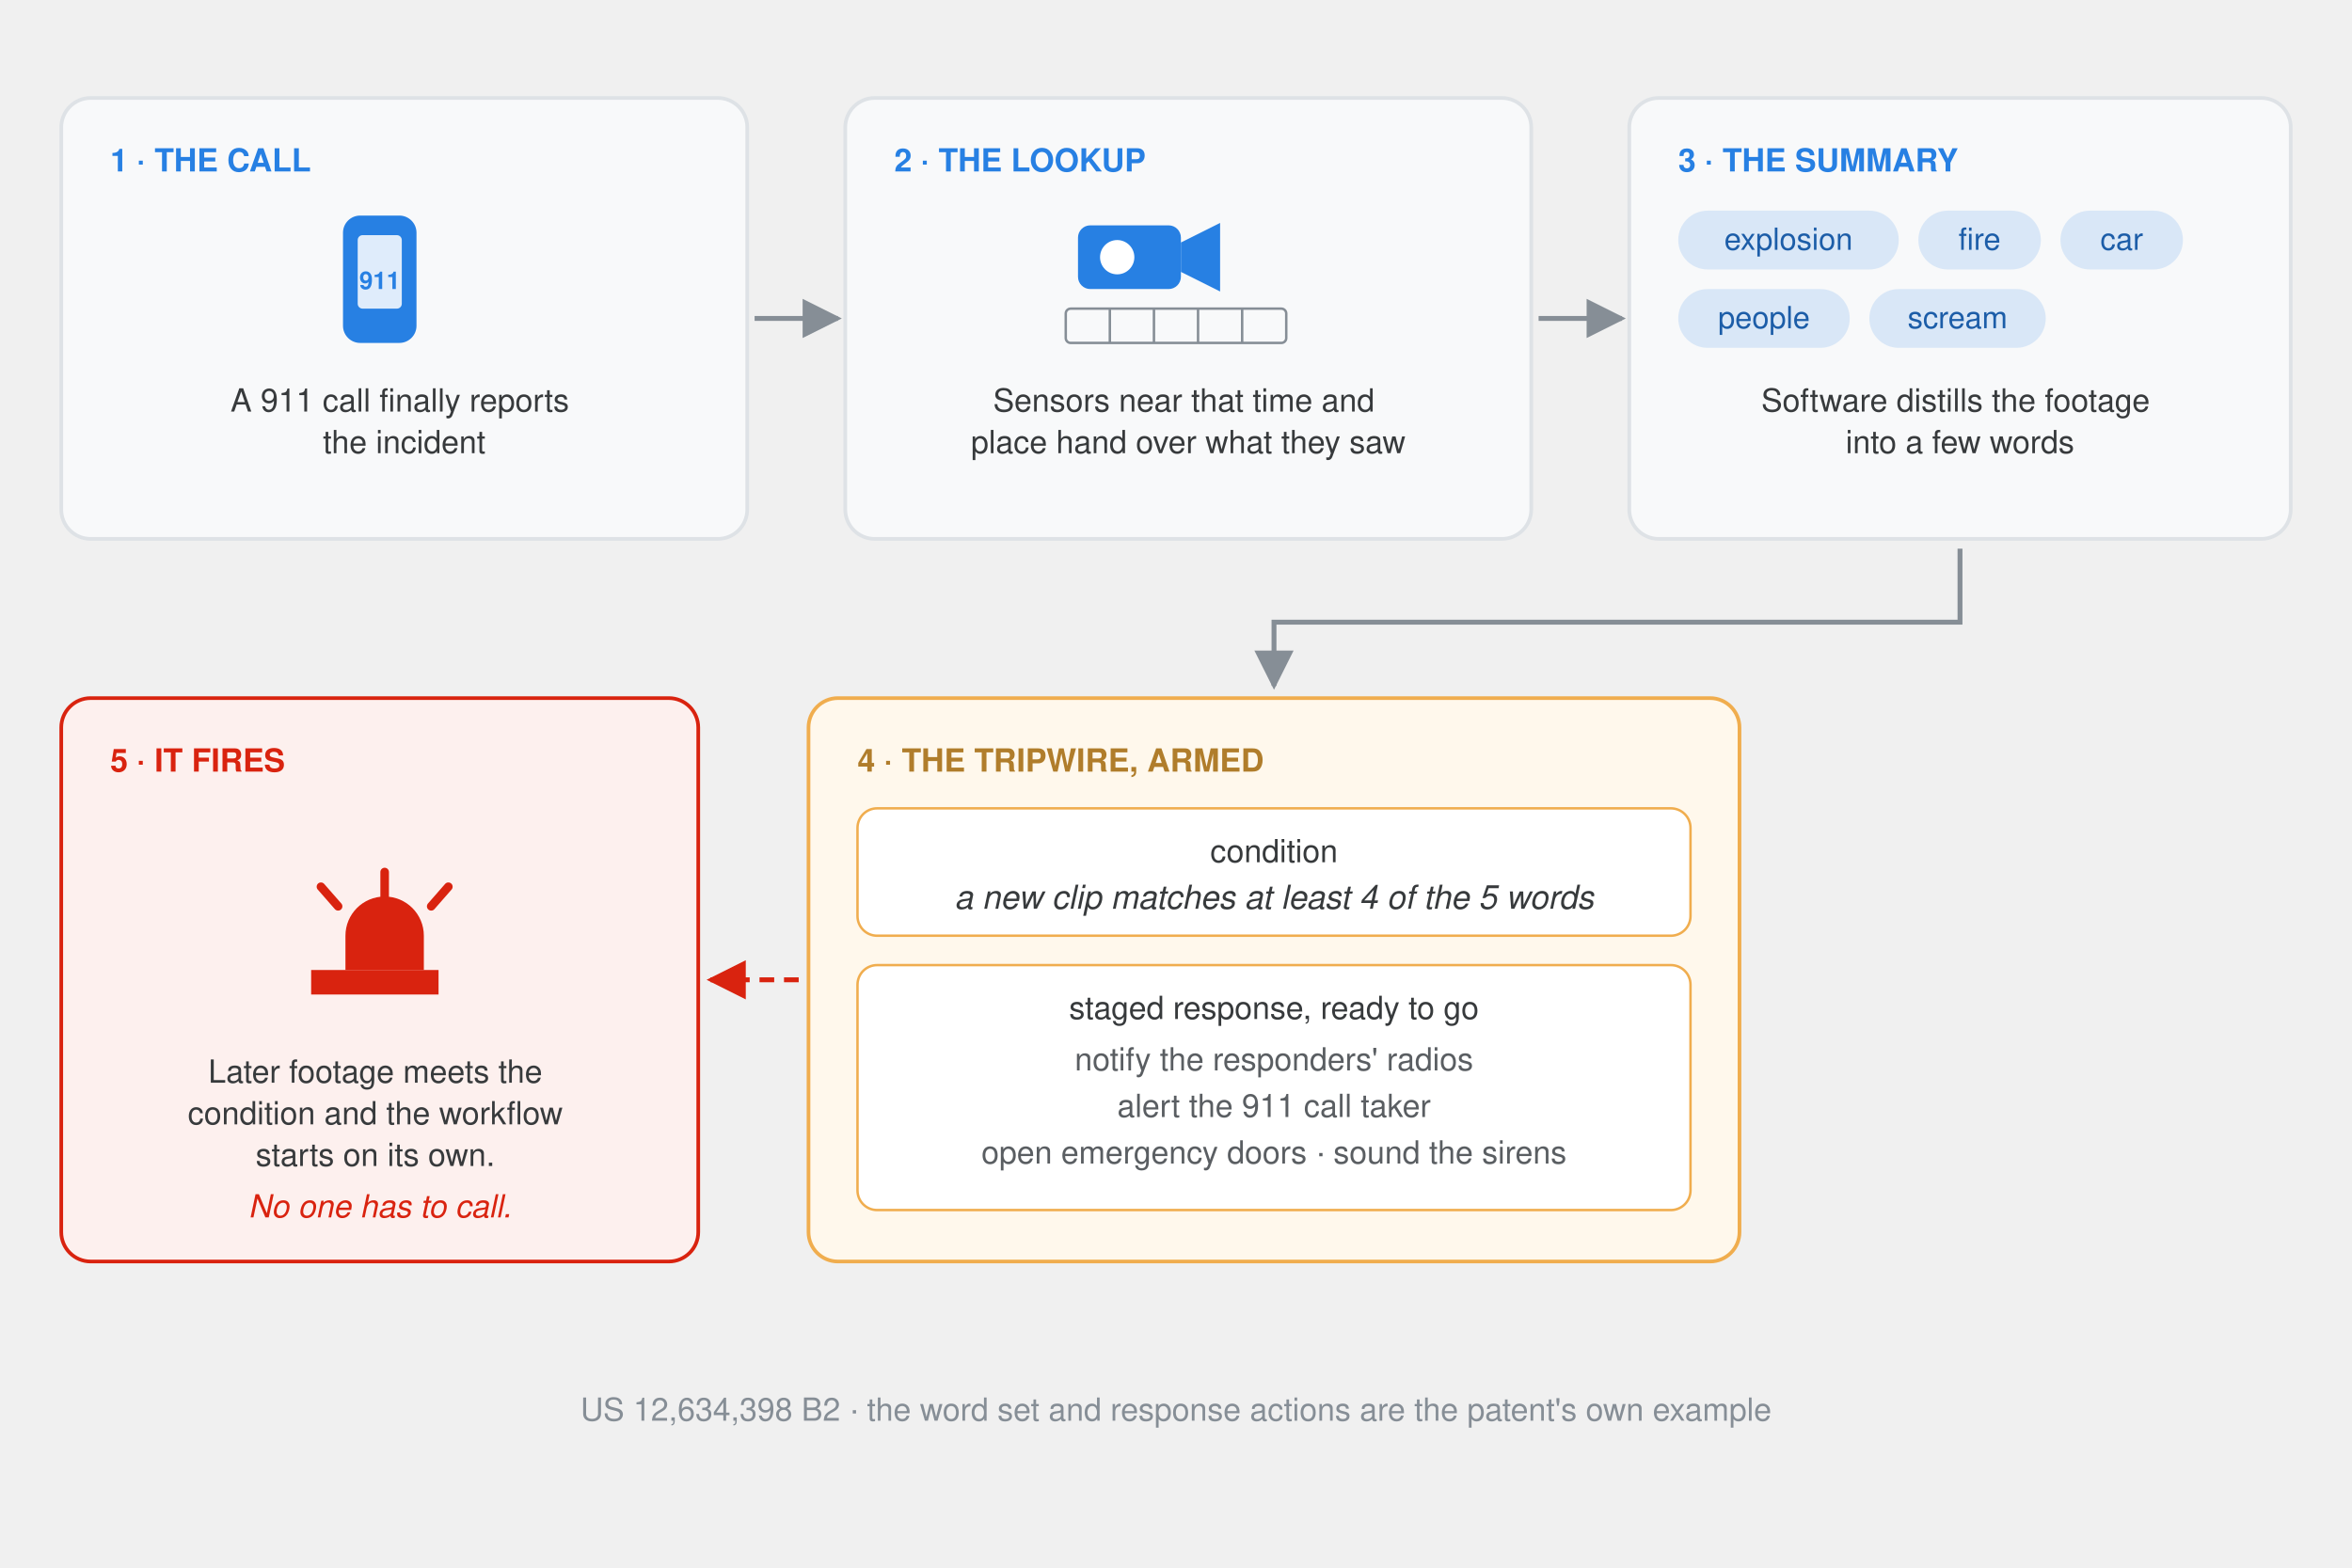
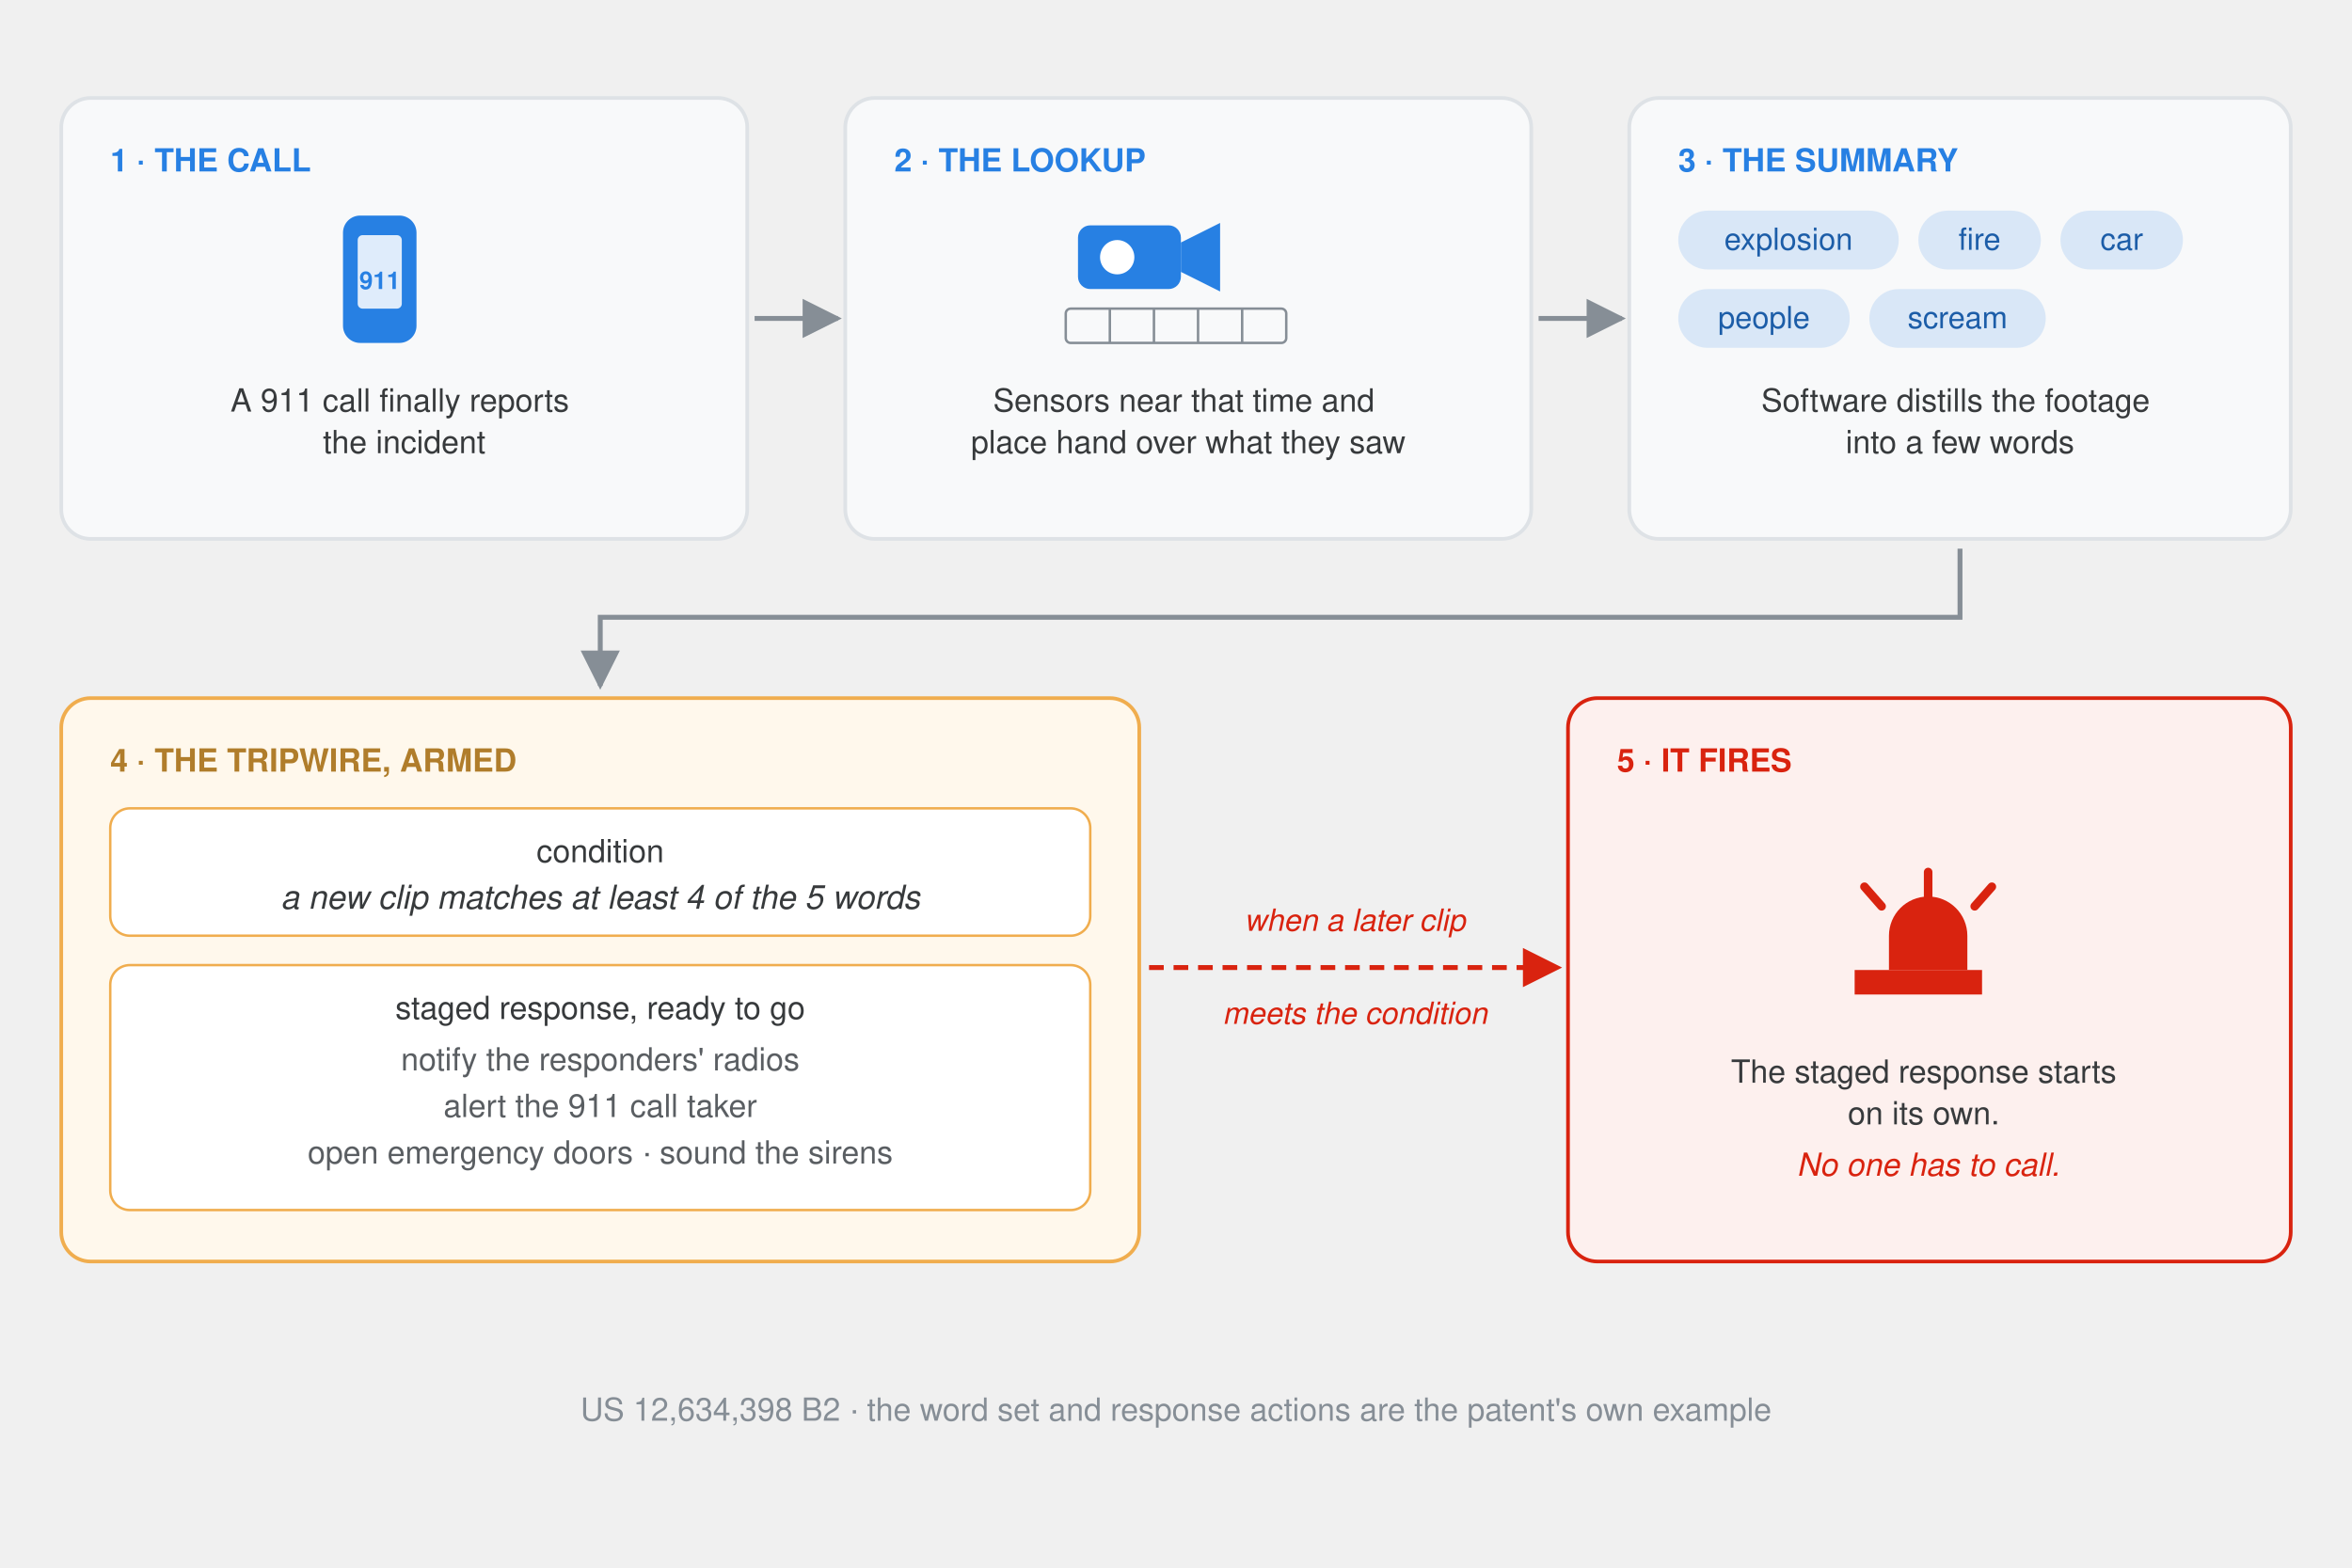
<svg xmlns="http://www.w3.org/2000/svg" viewBox="0 0 960 640" font-family="Helvetica, Arial, sans-serif">
  <defs>
    <marker id="arrow" viewBox="0 0 10 10" refX="9" refY="5" markerWidth="8" markerHeight="8" orient="auto-start-reverse">
      <path d="M 0 0 L 10 5 L 0 10 z" fill="#868e96" />
    </marker>
    <marker id="arrowRed" viewBox="0 0 10 10" refX="9" refY="5" markerWidth="8" markerHeight="8" orient="auto-start-reverse">
      <path d="M 0 0 L 10 5 L 0 10 z" fill="#d9230f" />
    </marker>
  </defs>
  <g>
    <rect x="25" y="40" width="280" height="180" rx="12" fill="#f8f9fa" stroke="#dee2e6" stroke-width="1.5" />
    <text x="45" y="70" font-size="13" font-weight="bold" fill="#2780e3">1 · THE CALL</text>
    <rect x="140" y="88" width="30" height="52" rx="7" fill="#2780e3" />
    <rect x="146" y="96" width="18" height="30" rx="2" fill="#ffffff" opacity="0.85" />
    <text x="155" y="118" text-anchor="middle" font-size="10" font-weight="bold" fill="#2780e3">911</text>
    <text x="165" y="168" text-anchor="middle" font-size="13" fill="#373a3c">
      <tspan x="165" dy="0">A 911 call finally reports</tspan>
      <tspan x="165" dy="17">the incident</tspan>
    </text>
  </g>
  <line x1="308" y1="130" x2="342" y2="130" stroke="#868e96" stroke-width="2" marker-end="url(#arrow)" />
  <g>
    <rect x="345" y="40" width="280" height="180" rx="12" fill="#f8f9fa" stroke="#dee2e6" stroke-width="1.5" />
    <text x="365" y="70" font-size="13" font-weight="bold" fill="#2780e3">2 · THE LOOKUP</text>
    <rect x="440" y="92" width="42" height="26" rx="5" fill="#2780e3" />
    <path d="M482 99 l16 -8 v28 l-16 -8 z" fill="#2780e3" />
    <circle cx="456" cy="105" r="7" fill="#ffffff" />
    <rect x="435" y="126" width="90" height="14" rx="2" fill="none" stroke="#868e96" />
    <line x1="453" y1="126" x2="453" y2="140" stroke="#868e96" />
    <line x1="471" y1="126" x2="471" y2="140" stroke="#868e96" />
    <line x1="489" y1="126" x2="489" y2="140" stroke="#868e96" />
    <line x1="507" y1="126" x2="507" y2="140" stroke="#868e96" />
    <text x="485" y="168" text-anchor="middle" font-size="13" fill="#373a3c">
      <tspan x="485" dy="0">Sensors near that time and</tspan>
      <tspan x="485" dy="17">place hand over what they saw</tspan>
    </text>
  </g>
  <line x1="628" y1="130" x2="662" y2="130" stroke="#868e96" stroke-width="2" marker-end="url(#arrow)" />
  <g>
    <rect x="665" y="40" width="270" height="180" rx="12" fill="#f8f9fa" stroke="#dee2e6" stroke-width="1.5" />
    <text x="685" y="70" font-size="13" font-weight="bold" fill="#2780e3">3 · THE SUMMARY</text>
    <rect x="685" y="86" width="90" height="24" rx="12" fill="#2780e3" opacity="0.15" />
    <text x="730" y="102" text-anchor="middle" font-size="12.5" fill="#1c5da8">explosion</text>
    <rect x="783" y="86" width="50" height="24" rx="12" fill="#2780e3" opacity="0.15" />
    <text x="808" y="102" text-anchor="middle" font-size="12.5" fill="#1c5da8">fire</text>
    <rect x="841" y="86" width="50" height="24" rx="12" fill="#2780e3" opacity="0.15" />
    <text x="866" y="102" text-anchor="middle" font-size="12.5" fill="#1c5da8">car</text>
    <rect x="685" y="118" width="70" height="24" rx="12" fill="#2780e3" opacity="0.15" />
    <text x="720" y="134" text-anchor="middle" font-size="12.5" fill="#1c5da8">people</text>
    <rect x="763" y="118" width="72" height="24" rx="12" fill="#2780e3" opacity="0.15" />
    <text x="799" y="134" text-anchor="middle" font-size="12.5" fill="#1c5da8">scream</text>
    <text x="800" y="168" text-anchor="middle" font-size="13" fill="#373a3c">
      <tspan x="800" dy="0">Software distills the footage</tspan>
      <tspan x="800" dy="17">into a few words</tspan>
    </text>
  </g>
-   <path d="M 800 224 v 30 h -280 v 26" fill="none" stroke="#868e96" stroke-width="2" marker-end="url(#arrow)" />
+   <path d="M 800 224 v 28 H 245 v 28" fill="none" stroke="#868e96" stroke-width="2" marker-end="url(#arrow)" />
  <g>
-     <rect x="330" y="285" width="380" height="230" rx="12" fill="#fff8ec" stroke="#f0ad4e" stroke-width="1.5" />
-     <text x="350" y="315" font-size="13" font-weight="bold" fill="#b07d2b">4 · THE TRIPWIRE, ARMED</text>
-     <rect x="350" y="330" width="340" height="52" rx="8" fill="#ffffff" stroke="#f0ad4e" />
-     <text x="520" y="352" text-anchor="middle" font-size="13" fill="#373a3c">condition</text>
-     <text x="520" y="371" text-anchor="middle" font-size="13.5" font-style="italic" fill="#373a3c">a new clip matches at least 4 of the 5 words</text>
-     <rect x="350" y="394" width="340" height="100" rx="8" fill="#ffffff" stroke="#f0ad4e" />
-     <text x="520" y="416" text-anchor="middle" font-size="13" fill="#373a3c">staged response, ready to go</text>
-     <text x="520" y="437" text-anchor="middle" font-size="13" fill="#5a5e62">notify the responders' radios</text>
-     <text x="520" y="456" text-anchor="middle" font-size="13" fill="#5a5e62">alert the 911 call taker</text>
-     <text x="520" y="475" text-anchor="middle" font-size="13" fill="#5a5e62">open emergency doors · sound the sirens</text>
+     <rect x="25" y="285" width="440" height="230" rx="12" fill="#fff8ec" stroke="#f0ad4e" stroke-width="1.5" />
+     <text x="45" y="315" font-size="13" font-weight="bold" fill="#b07d2b">4 · THE TRIPWIRE, ARMED</text>
+     <rect x="45" y="330" width="400" height="52" rx="8" fill="#ffffff" stroke="#f0ad4e" />
+     <text x="245" y="352" text-anchor="middle" font-size="13" fill="#373a3c">condition</text>
+     <text x="245" y="371" text-anchor="middle" font-size="13.5" font-style="italic" fill="#373a3c">a new clip matches at least 4 of the 5 words</text>
+     <rect x="45" y="394" width="400" height="100" rx="8" fill="#ffffff" stroke="#f0ad4e" />
+     <text x="245" y="416" text-anchor="middle" font-size="13" fill="#373a3c">staged response, ready to go</text>
+     <text x="245" y="437" text-anchor="middle" font-size="13" fill="#5a5e62">notify the responders' radios</text>
+     <text x="245" y="456" text-anchor="middle" font-size="13" fill="#5a5e62">alert the 911 call taker</text>
+     <text x="245" y="475" text-anchor="middle" font-size="13" fill="#5a5e62">open emergency doors · sound the sirens</text>
  </g>
-   <line x1="326" y1="400" x2="290" y2="400" stroke="#d9230f" stroke-width="2" stroke-dasharray="6 4" marker-end="url(#arrowRed)" />
+   <line x1="469" y1="395" x2="636" y2="395" stroke="#d9230f" stroke-width="2" stroke-dasharray="6 4" marker-end="url(#arrowRed)" />
+   <text x="553" y="380" text-anchor="middle" font-size="12.5" font-style="italic" fill="#d9230f">when a later clip</text>
+   <text x="553" y="418" text-anchor="middle" font-size="12.5" font-style="italic" fill="#d9230f">meets the condition</text>
  <g>
-     <rect x="25" y="285" width="260" height="230" rx="12" fill="#fdf0ee" stroke="#d9230f" stroke-width="1.5" />
-     <text x="45" y="315" font-size="13" font-weight="bold" fill="#d9230f">5 · IT FIRES</text>
-     <path d="M135 396 h44 v10 h-52 v-10 z" fill="#d9230f" />
-     <path d="M141 396 v-14 a16 16 0 0 1 32 0 v14 z" fill="#d9230f" />
-     <line x1="157" y1="356" x2="157" y2="366" stroke="#d9230f" stroke-width="3.5" stroke-linecap="round" />
-     <line x1="131" y1="362" x2="138" y2="370" stroke="#d9230f" stroke-width="3.5" stroke-linecap="round" />
-     <line x1="183" y1="362" x2="176" y2="370" stroke="#d9230f" stroke-width="3.5" stroke-linecap="round" />
-     <text x="155" y="442" text-anchor="middle" font-size="13" fill="#373a3c">
-       <tspan x="155" dy="0">Later footage meets the</tspan>
-       <tspan x="155" dy="17">condition and the workflow</tspan>
-       <tspan x="155" dy="17">starts on its own.</tspan>
-       <tspan x="155" dy="21" font-style="italic" fill="#d9230f">No one has to call.</tspan>
+     <rect x="640" y="285" width="295" height="230" rx="12" fill="#fdf0ee" stroke="#d9230f" stroke-width="1.5" />
+     <text x="660" y="315" font-size="13" font-weight="bold" fill="#d9230f">5 · IT FIRES</text>
+     <path d="M765 396 h44 v10 h-52 v-10 z" fill="#d9230f" />
+     <path d="M771 396 v-14 a16 16 0 0 1 32 0 v14 z" fill="#d9230f" />
+     <line x1="787" y1="356" x2="787" y2="366" stroke="#d9230f" stroke-width="3.5" stroke-linecap="round" />
+     <line x1="761" y1="362" x2="768" y2="370" stroke="#d9230f" stroke-width="3.5" stroke-linecap="round" />
+     <line x1="813" y1="362" x2="806" y2="370" stroke="#d9230f" stroke-width="3.5" stroke-linecap="round" />
+     <text x="787" y="442" text-anchor="middle" font-size="13" fill="#373a3c">
+       <tspan x="787" dy="0">The staged response starts</tspan>
+       <tspan x="787" dy="17">on its own.</tspan>
+       <tspan x="787" dy="21" font-style="italic" fill="#d9230f">No one has to call.</tspan>
    </text>
  </g>
  <text x="480" y="580" text-anchor="middle" font-size="13" fill="#868e96">US 12,634,398 B2 · the word set and response actions are the patent's own example</text>
</svg>
